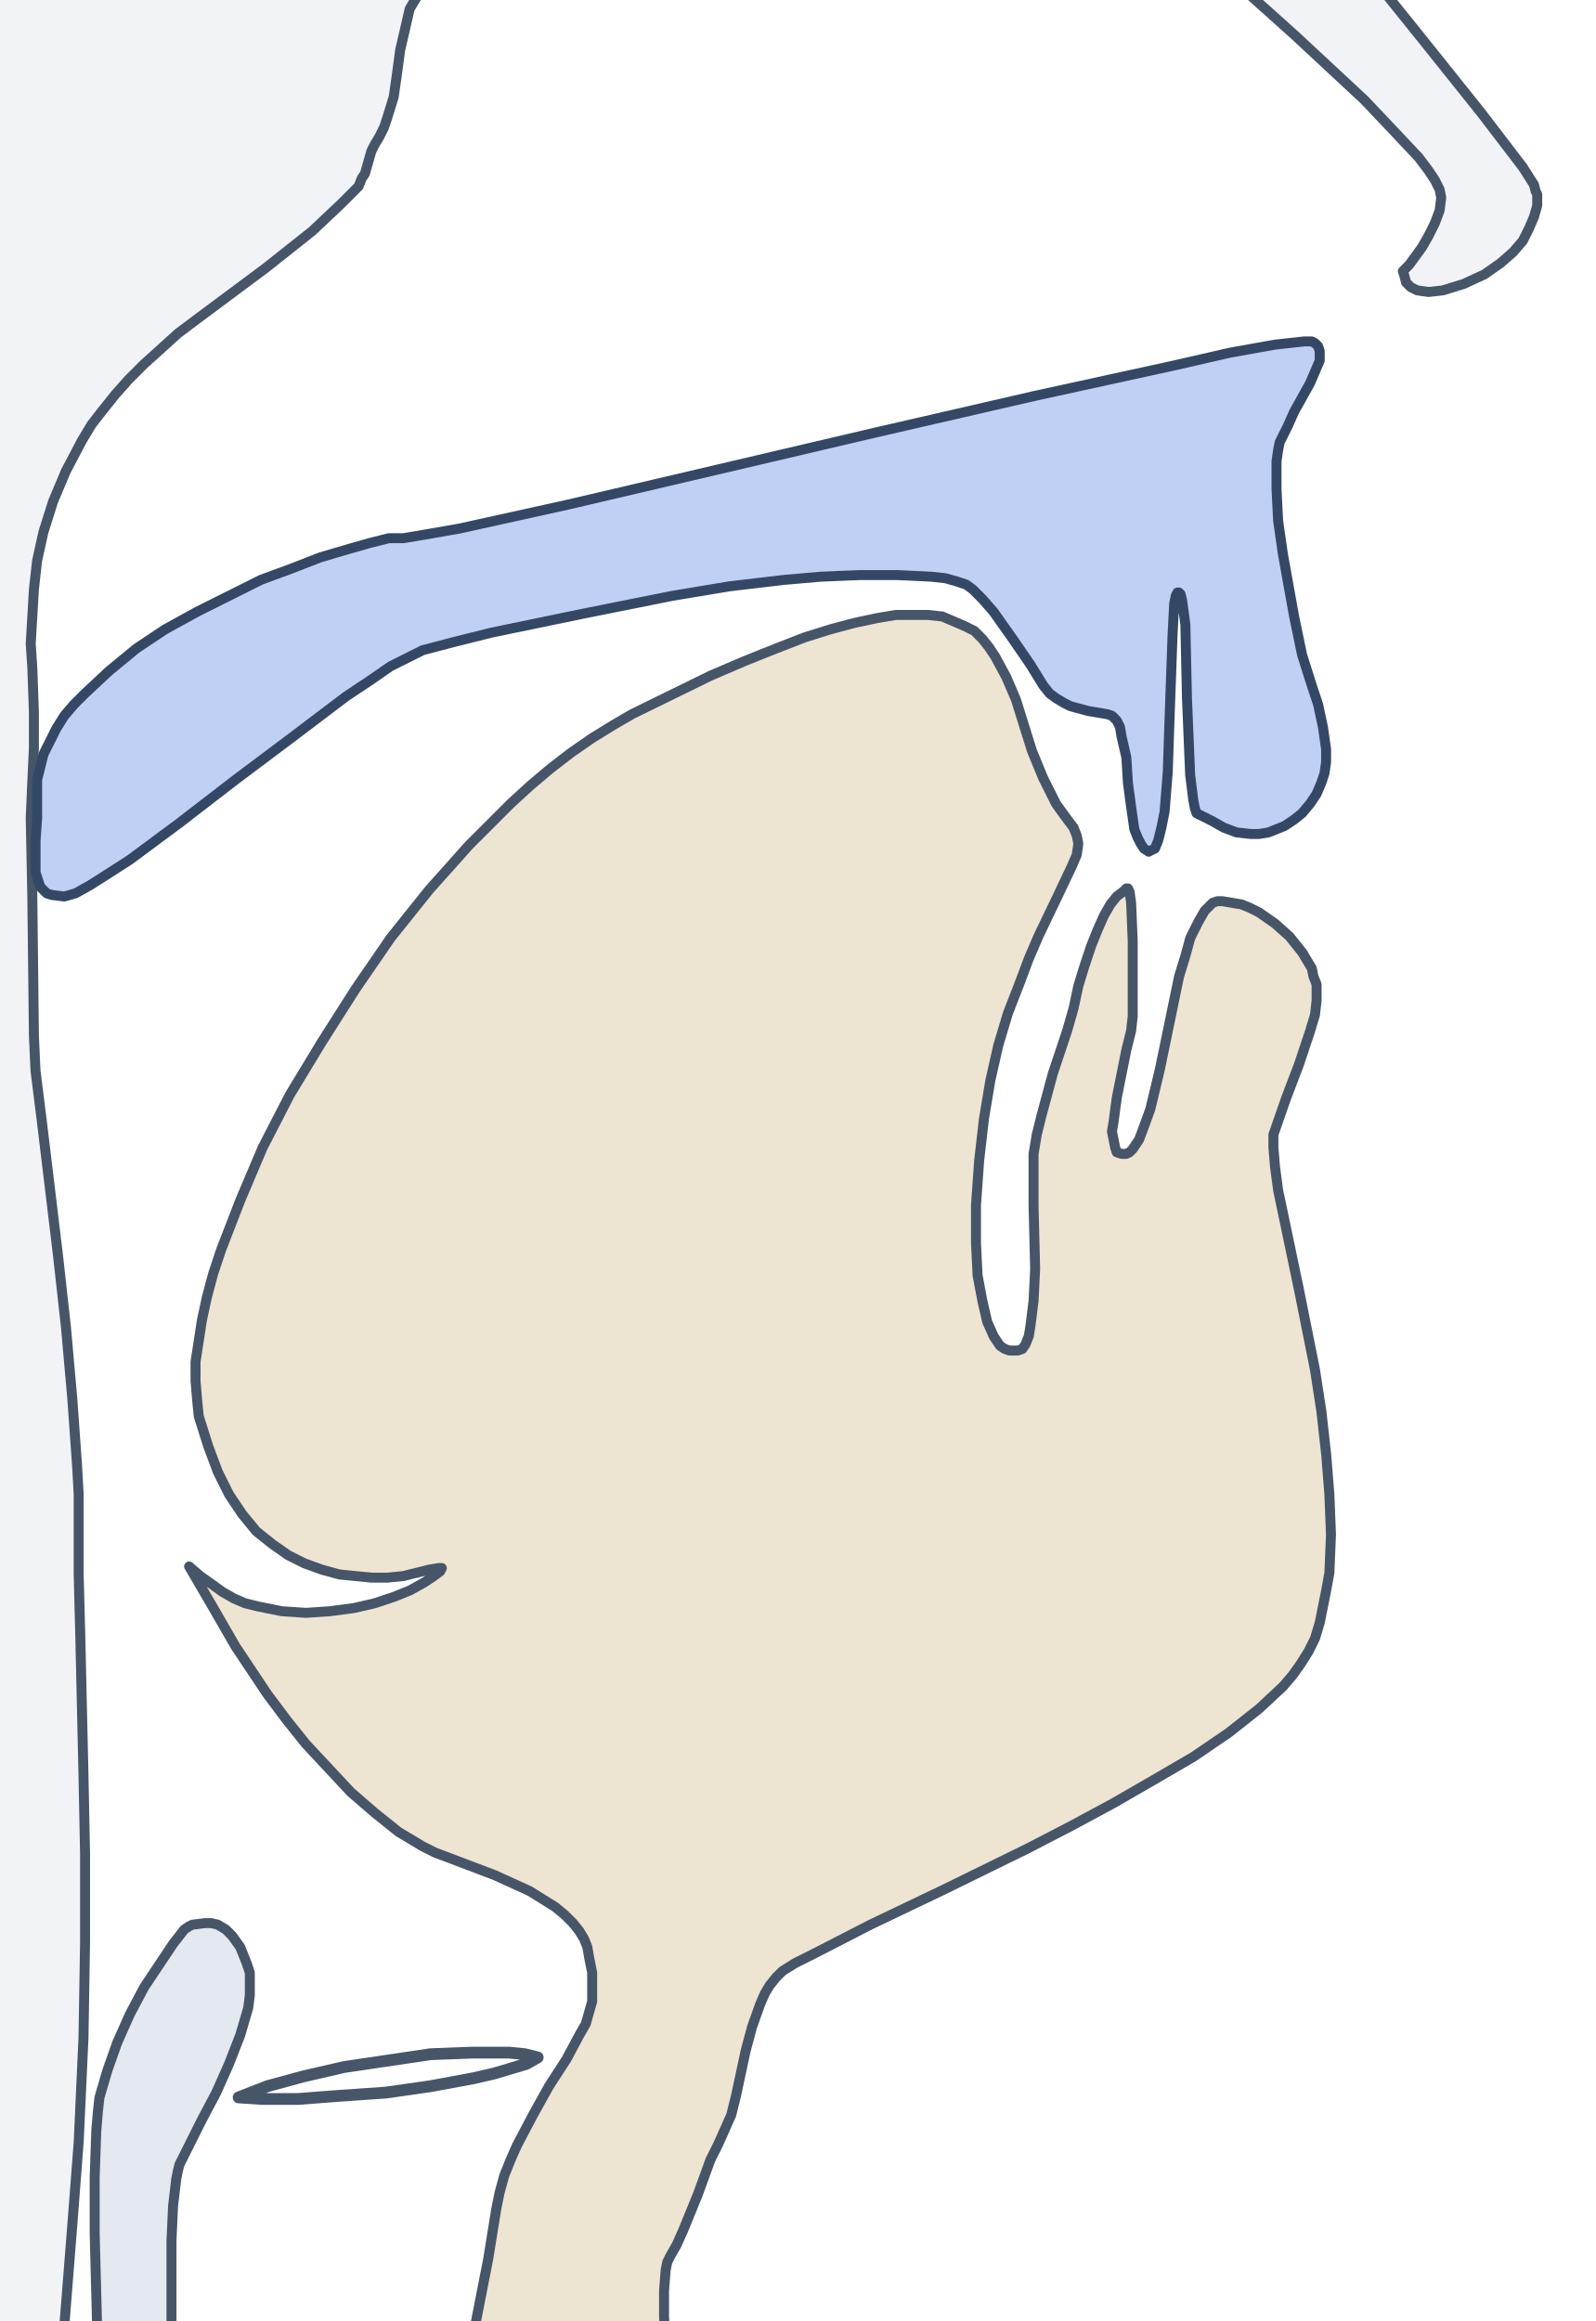
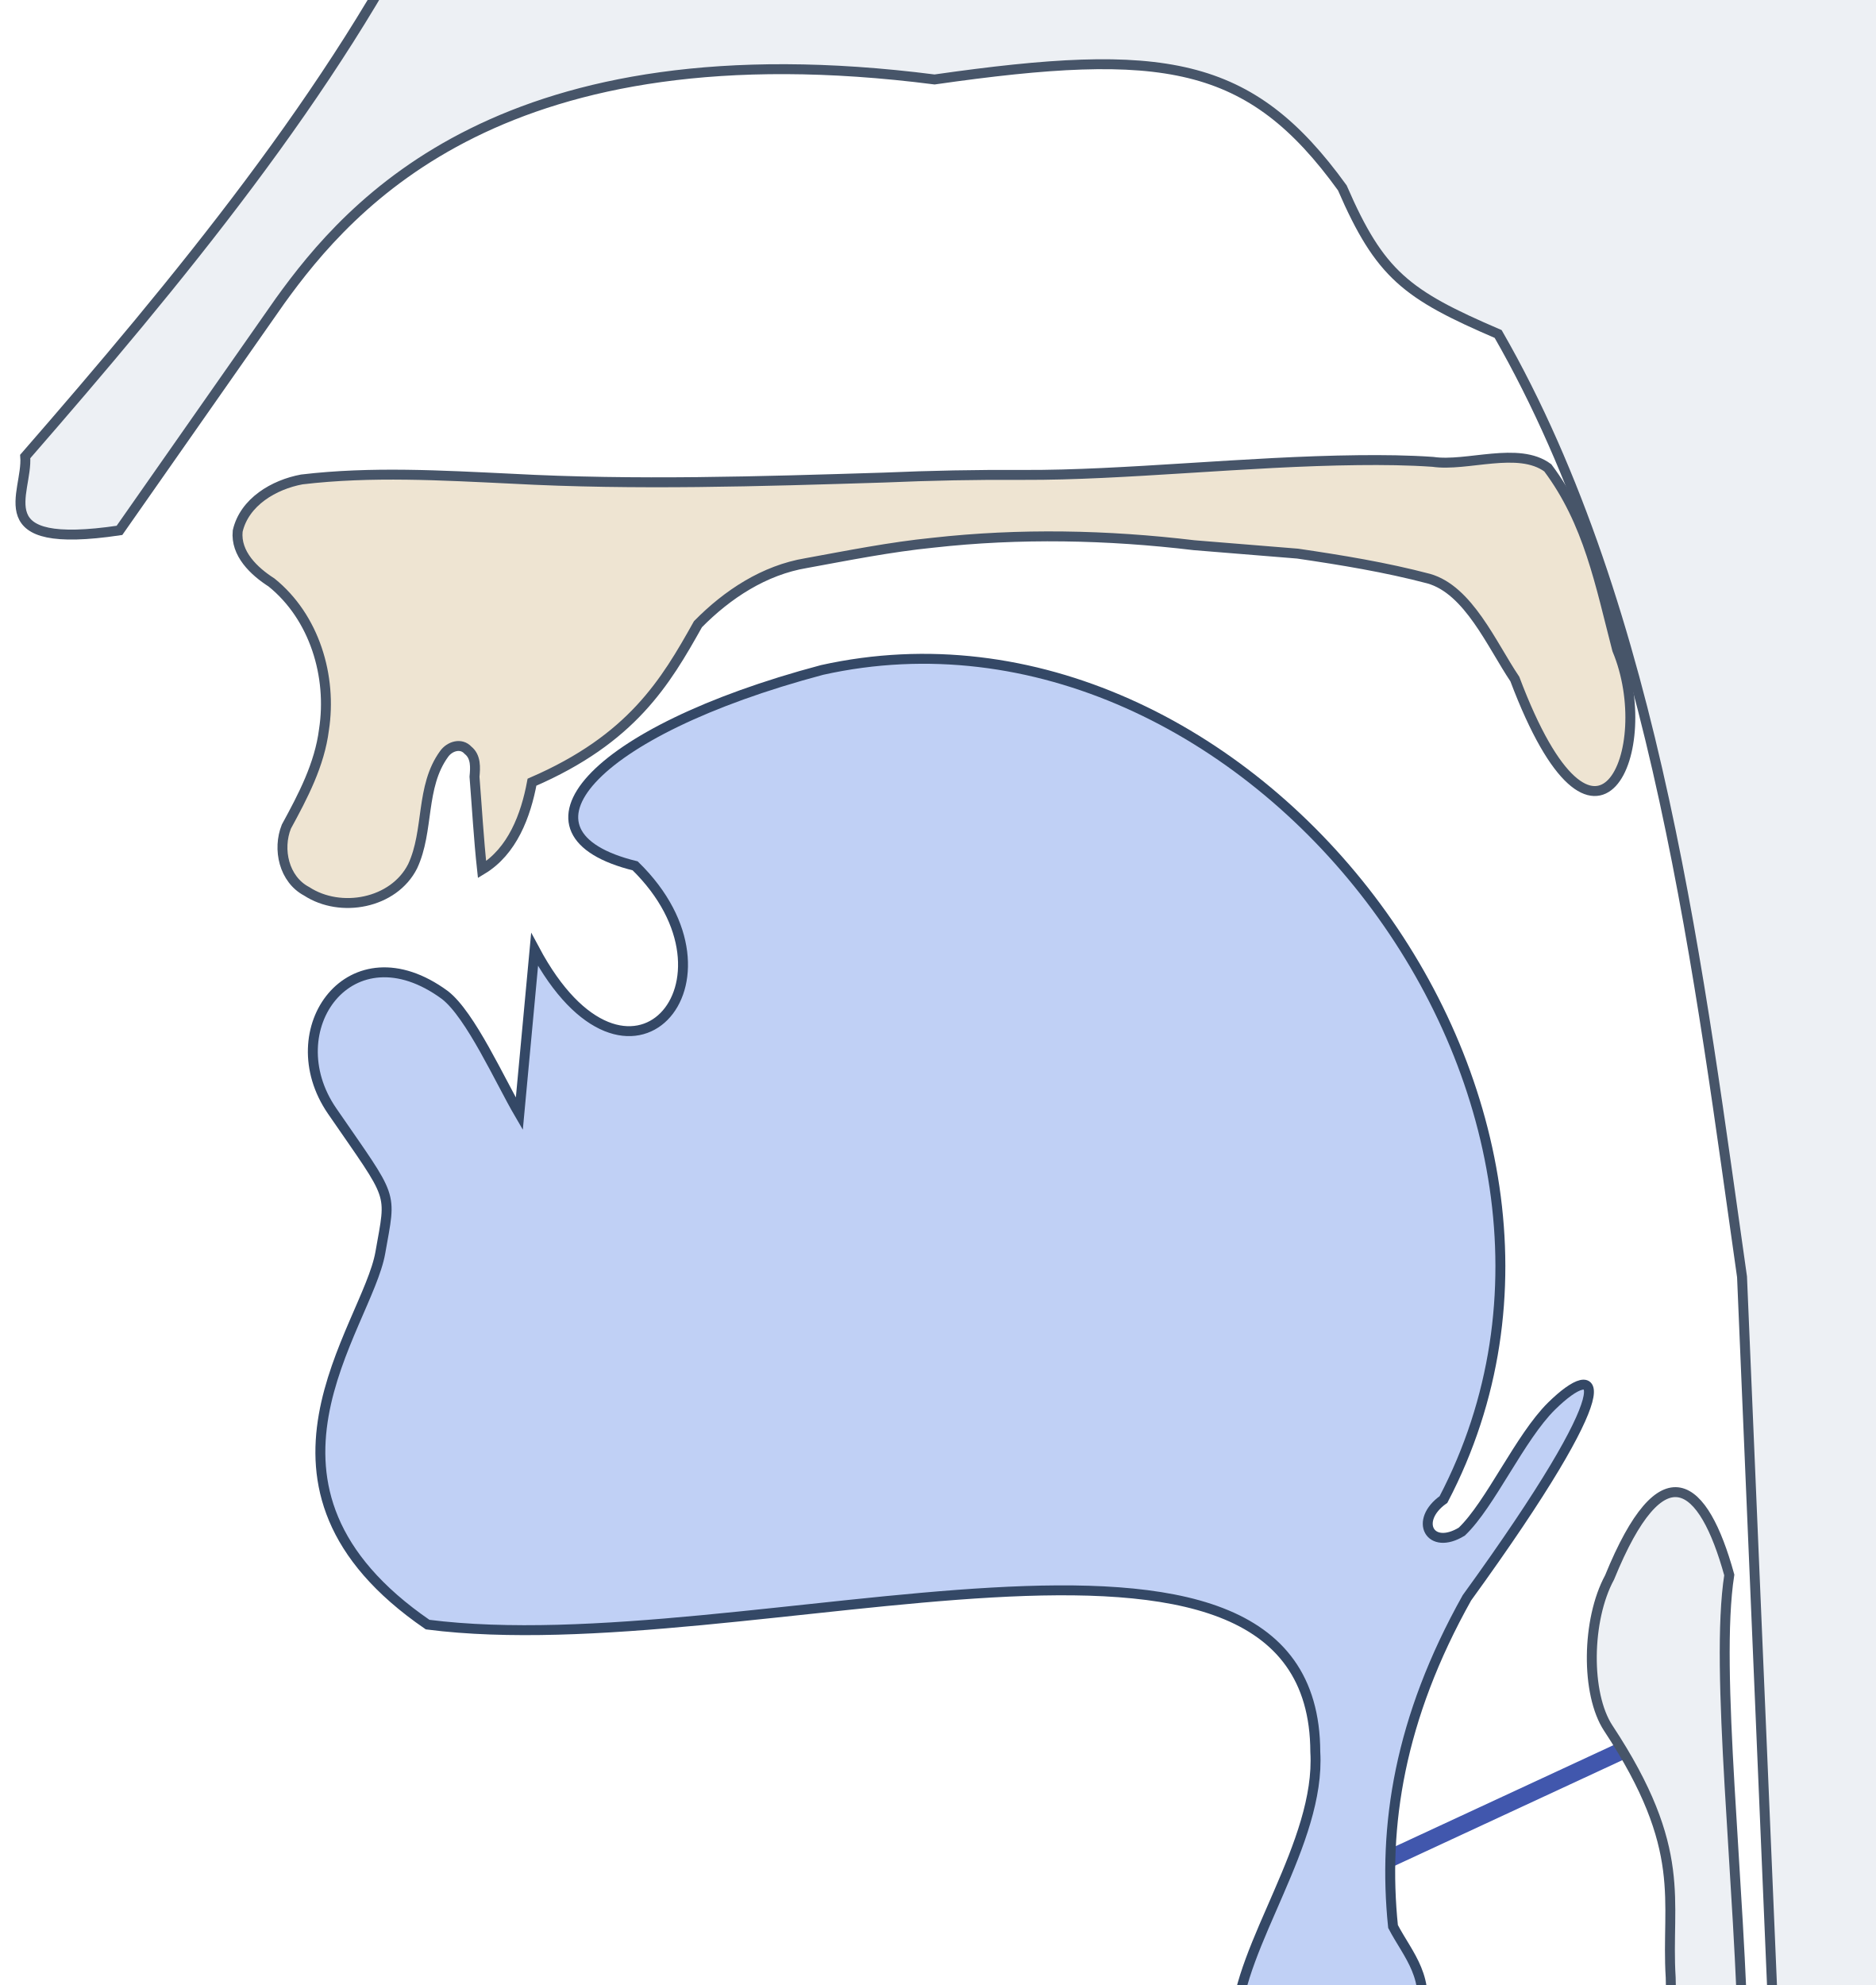
- <svg xmlns="http://www.w3.org/2000/svg" viewBox="88 90 88 128" id="svg2" height="640" width="440" version="1.0">
-   <defs id="defs4">
-     <pattern y="0" x="0" height="6" width="6" patternUnits="userSpaceOnUse" id="WMFhbasepattern" />
-   </defs>
-   <path id="path7" d="m 98.249,244.475 0,0 -0.176,-5.115 -0.441,-11.465 -0.177,-6.262 0,-5.644 0,-2.381 0.088,-1.94 0.176,-1.499 0.088,-0.441 0.088,-0.353 0,0 1.235,-2.469 0.794,-1.499 0.706,-1.587 0.618,-1.588 0.441,-1.499 0.088,-0.706 0,-0.618 0,-0.617 -0.176,-0.529 0,0 -0.353,-0.882 -0.441,-0.617 -0.353,-0.353 -0.441,-0.265 -0.353,-0.088 -0.353,0 -0.706,0.088 0,0 -0.176,0.088 -0.265,0.177 -0.617,0.794 -0.706,1.058 -0.882,1.323 -0.794,1.499 -0.706,1.587 -0.529,1.499 -0.441,1.499 0,0 -0.088,0.794 -0.088,1.058 -0.088,2.558 0,3.087 0.088,3.352 0.176,6.791 0,2.91 0,2.381 0,0 -0.176,9.878 -0.088,5.997 5.027,0 z" style="fill:#e4e9ef;fill-opacity:1;fill-rule:nonzero;stroke:#475569;stroke-width:0.55;stroke-linecap:round;stroke-linejoin:round;stroke-miterlimit:4;stroke-dasharray:none;stroke-opacity:1" />
-   <path id="path9" d="m 88.988,244.475 0,0 1.499,-14.199 1.058,-11.994 0.441,-5.556 0.353,-4.586 0,0 0.264,-5.732 0.088,-5.292 0,-4.851 -0.088,-4.41 -0.176,-7.673 -0.088,-3.352 0,-2.91 0,0 0,-1.499 -0.088,-1.588 -0.264,-3.704 -0.353,-3.969 -0.441,-3.969 -0.882,-7.32 -0.353,-2.822 -0.088,-1.94 0,0 -0.088,-7.673 -0.088,-4.321 0.088,-2.029 0.088,-1.852 0,0 0,-0.97 0,-0.97 -0.088,-2.469 -0.088,-1.323 0.088,-1.499 0.088,-1.499 0.176,-1.587 0.353,-1.588 0.529,-1.676 0.706,-1.676 0.882,-1.676 0.529,-0.882 0.617,-0.794 0.706,-0.882 0.706,-0.794 0.882,-0.882 0.882,-0.794 0.97,-0.882 1.058,-0.794 0,0 3.792,-2.822 2.558,-2.029 1.588,-1.499 0.529,-0.529 0.441,-0.441 0.176,-0.441 0.176,-0.265 0.176,-0.617 0.176,-0.617 0.176,-0.353 0.265,-0.441 0,0 0.264,-0.529 0.176,-0.529 0.353,-1.147 0.176,-1.234 0.176,-1.323 0.265,-1.146 0.264,-1.147 0.264,-0.441 0.265,-0.441 0.353,-0.441 0.441,-0.265 0,0 1.676,-0.794 2.91,-1.058 3.704,-1.411 4.233,-1.411 4.145,-1.323 3.881,-1.058 1.764,-0.441 1.411,-0.265 1.147,-0.176 0.882,0 0,0 1.676,0.264 2.117,0.618 2.558,0.882 2.734,0.97 2.646,1.235 2.646,1.323 1.146,0.617 1.058,0.706 0.97,0.618 0.794,0.706 0,0 3.44,3.087 3.792,3.528 1.587,1.676 1.411,1.499 0.529,0.706 0.353,0.529 0.264,0.529 0.088,0.441 0,0 -0.088,0.706 -0.264,0.706 -0.353,0.706 -0.353,0.618 -0.706,0.97 -0.353,0.353 0,0 0.088,0.264 0.088,0.353 0.265,0.265 0.353,0.176 0.618,0.088 0.794,-0.088 1.146,-0.353 0,0 1.147,-0.529 0.882,-0.618 0.706,-0.617 0.529,-0.617 0.353,-0.706 0.264,-0.618 0.177,-0.618 0,-0.617 0,0 -0.088,-0.176 -0.088,-0.353 -0.617,-0.97 -2.293,-2.998 -3.175,-3.969 -3.616,-4.498 -7.144,-8.731 -2.646,-3.351 -0.794,-1.147 -0.529,-0.794 0,0 -0.264,-0.618 -0.176,-0.617 -0.088,-0.706 -0.088,-0.794 0,-1.676 0.176,-1.764 0.353,-3.881 0.088,-2.028 0,-2.029 0,0 -0.088,-0.97 -0.176,-1.058 -0.441,-1.94 -0.617,-1.852 -0.617,-1.764 -0.706,-1.411 -0.529,-1.147 -0.529,-0.97 0,0 -0.177,-0.706 -0.706,-1.94 -1.146,-2.91 -0.794,-1.852 -0.97,-1.94 -1.058,-2.205 -1.235,-2.205 -1.411,-2.381 -1.587,-2.469 -1.764,-2.558 -1.94,-2.558 -2.117,-2.558 -2.381,-2.558 -2.558,-2.469 -2.734,-2.381 -1.499,-1.147 -1.499,-1.147 -1.587,-1.147 -1.588,-1.058 -1.676,-1.058 -1.764,-0.97 -1.764,-0.97 -1.852,-0.97 -1.94,-0.794 L 108.303,4.674 106.274,3.969 104.157,3.263 102.041,2.646 99.748,2.028 97.455,1.587 95.074,1.147 92.604,0.794 90.135,0.529 87.577,0.353 84.931,0.265 82.197,0.176 79.375,0.265 76.553,0.441 73.643,0.706 70.556,1.058 l -2.999,0.529 -3.175,0.529 -3.263,0.706 0,0 -3.175,0.794 -3.175,0.794 -2.998,0.794 -2.822,0.97 -2.822,0.882 -2.646,0.97 -2.557,0.97 -2.469,1.058 -2.381,1.058 -2.205,1.058 -2.205,1.147 -2.117,1.147 -1.94,1.147 -1.94,1.235 -1.764,1.235 -1.764,1.235 -1.587,1.235 -1.587,1.323 -1.499,1.235 -1.323,1.323 -1.323,1.323 -1.323,1.323 -1.147,1.411 -1.147,1.323 -0.97,1.411 -0.97,1.323 -0.97,1.411 -0.794,1.411 -1.587,2.734 -1.235,2.822 -1.147,2.734 -0.882,2.822 -0.794,2.646 -0.529,2.646 -0.441,2.646 -0.353,2.558 -0.176,2.469 -0.088,2.293 -0.088,2.293 0.088,2.117 0.176,3.881 0.176,3.263 0.176,2.557 0,0 0.176,2.469 0.441,2.999 0.617,3.439 0.794,3.881 1.058,4.057 1.147,4.321 1.411,4.41 1.499,4.41 1.676,4.498 1.764,4.233 1.94,4.057 0.97,1.941 0.97,1.852 1.058,1.764 1.058,1.676 1.058,1.499 1.147,1.411 1.058,1.323 1.147,1.146 1.147,0.97 1.147,0.794 0,0 1.147,0.794 1.147,0.882 1.235,0.882 1.147,1.058 2.381,2.205 2.381,2.469 2.293,2.646 2.205,2.646 2.117,2.734 2.028,2.822 1.852,2.646 1.676,2.558 1.587,2.381 1.323,2.117 1.852,3.351 0.529,1.058 0.264,0.618 0,0 0.177,0.441 0.264,0.618 0.794,1.764 1.058,2.293 0.529,1.411 0.529,1.411 0.441,1.587 0.441,1.676 0.353,1.852 0.265,1.852 0.088,1.852 -0.088,2.028 -0.176,2.029 -0.441,2.117 0,0 -1.323,5.556 -1.676,7.761 -3.881,18.256 -4.763,23.107 45.156,0 z" style="fill:#f1f3f6;fill-opacity:1;fill-rule:nonzero;stroke:#475569;stroke-width:0.55;stroke-linecap:round;stroke-linejoin:round;stroke-miterlimit:4;stroke-dasharray:none;stroke-opacity:1" />
-   <path id="path11" d="m 101.159,205.669 0,0 1.587,-0.618 1.941,-0.529 2.293,-0.529 2.381,-0.353 2.381,-0.353 2.293,-0.088 2.029,0 0.882,0.088 0.706,0.177 0,0 -0.617,0.353 -0.882,0.264 -0.882,0.264 -1.147,0.265 -2.381,0.441 -2.469,0.353 -2.558,0.177 -2.293,0.176 -1.94,0 -1.323,-0.088 0,0 z" style="fill:none;stroke:#475569;stroke-width:0.65;stroke-linecap:round;stroke-linejoin:round;stroke-miterlimit:4;stroke-dasharray:none;stroke-opacity:1" />
-   <path id="path13" d="m 122.237,244.475 0,0 1.235,-7.673 0.97,-6.173 0.353,-2.558 0.176,-1.94 0,0 0,-1.587 0,-1.764 -0.264,-3.439 -0.088,-1.588 0,-1.411 0.088,-1.146 0.088,-0.441 0.176,-0.353 0,0 0.353,-0.618 0.353,-0.794 0.794,-1.941 0.706,-1.94 0.441,-0.882 0.353,-0.794 0,0 0.353,-0.794 0.264,-1.058 0.529,-2.469 0.353,-1.323 0.441,-1.235 0.265,-0.617 0.265,-0.441 0.353,-0.441 0.353,-0.353 0,0 0.706,-0.441 1.058,-0.529 3.087,-1.587 4.057,-1.94 4.674,-2.293 2.381,-1.235 2.293,-1.235 2.293,-1.323 2.117,-1.234 1.94,-1.323 1.676,-1.323 1.323,-1.234 0.529,-0.618 0.441,-0.618 0,0 0.441,-0.706 0.353,-0.706 0.265,-0.882 0.176,-0.882 0.177,-0.882 0.176,-0.97 0.088,-2.117 -0.088,-2.205 -0.176,-2.205 -0.265,-2.381 -0.353,-2.293 -0.882,-4.409 -0.794,-3.792 -0.353,-1.676 -0.176,-1.323 -0.088,-1.058 0,-0.706 0,0 0.706,-2.028 0.706,-1.852 0.617,-1.852 0.265,-0.882 0.088,-0.794 0,0 0,-0.441 0,-0.441 -0.176,-0.441 -0.088,-0.441 -0.529,-0.882 -0.706,-0.882 -0.794,-0.706 -0.882,-0.617 -0.529,-0.265 -0.441,-0.176 -0.529,-0.088 -0.529,-0.088 0,0 -0.264,0 -0.265,0.088 -0.176,0.177 -0.264,0.264 -0.353,0.617 -0.441,0.882 -0.264,0.97 -0.353,1.147 -0.529,2.558 -0.529,2.558 -0.529,2.205 -0.353,0.97 -0.264,0.706 -0.353,0.529 -0.176,0.176 -0.176,0.088 0,0 -0.264,0 -0.265,-0.088 -0.088,-0.264 -0.088,-0.441 -0.088,-0.441 0.088,-0.529 0.176,-1.323 0.529,-2.646 0.264,-1.058 0.088,-0.794 0,0 0,-4.145 -0.088,-2.117 -0.088,-0.617 -0.088,-0.176 -0.088,0 0,0 -0.176,0.176 -0.353,0.264 -0.353,0.441 -0.353,0.617 -0.353,0.794 -0.353,0.882 -0.353,1.058 -0.353,1.146 0,0 -0.265,1.235 -0.353,1.234 -0.794,2.381 -0.618,2.293 -0.264,1.058 -0.176,1.058 0,0 0,1.235 0,1.587 0.088,3.528 -0.088,1.764 -0.176,1.411 -0.088,0.529 -0.176,0.441 -0.177,0.265 -0.264,0.088 0,0 -0.264,0 -0.177,0 -0.264,-0.088 -0.264,-0.176 -0.177,-0.264 -0.176,-0.265 -0.353,-0.794 -0.265,-1.147 -0.265,-1.411 -0.088,-1.764 0,-2.117 0,0 0.176,-2.469 0.264,-2.293 0.353,-2.117 0.441,-1.94 0.529,-1.764 0.618,-1.587 0.529,-1.411 0.529,-1.235 1.058,-2.205 0.794,-1.676 0.265,-0.617 0.088,-0.618 -0.088,-0.441 -0.177,-0.441 0,0 -0.529,-0.706 -0.441,-0.617 -0.706,-1.411 -0.617,-1.499 -0.441,-1.411 -0.441,-1.411 -0.529,-1.235 -0.618,-1.146 -0.353,-0.529 -0.353,-0.441 -0.441,-0.441 -0.529,-0.265 -0.617,-0.265 -0.617,-0.264 -0.794,-0.088 -0.882,0 -0.882,0 -1.058,0.177 -1.235,0.264 -1.323,0.353 -1.411,0.441 -1.587,0.617 -1.764,0.706 -1.852,0.794 -4.322,2.117 0,0 -1.058,0.617 -1.146,0.706 -1.146,0.794 -1.147,0.882 -1.147,0.97 -1.058,0.97 -2.293,2.293 -2.205,2.469 -2.117,2.646 -1.94,2.822 -1.852,2.91 -1.764,2.91 -1.499,2.911 -1.235,2.911 -1.058,2.734 -0.441,1.323 -0.353,1.323 -0.265,1.235 -0.176,1.147 -0.176,1.146 0,1.058 0.088,1.058 0.088,0.882 0,0 0.529,1.676 0.529,1.411 0.617,1.235 0.706,1.058 0.794,0.97 0.882,0.706 0.882,0.617 0.882,0.441 0.97,0.353 0.97,0.264 0.882,0.088 0.882,0.088 0.882,0 0.882,-0.088 0.706,-0.176 0.706,-0.176 0,0 0.529,-0.088 0.176,0 0,0 -0.088,0.177 -0.353,0.264 -0.529,0.353 -0.794,0.441 -0.882,0.353 -1.058,0.353 -1.146,0.264 -1.323,0.176 -1.323,0.088 -1.323,-0.088 -1.323,-0.265 -0.706,-0.176 -0.618,-0.265 -0.618,-0.353 -0.617,-0.441 -0.617,-0.441 -0.618,-0.529 0,0 1.235,2.117 1.323,2.293 1.764,2.646 1.058,1.411 1.058,1.323 1.235,1.323 1.234,1.323 1.323,1.147 1.323,1.058 1.323,0.794 0.706,0.353 0.706,0.264 0,0 2.558,0.97 1.94,0.882 0.706,0.441 0.706,0.441 0.529,0.441 0.441,0.441 0.353,0.441 0.265,0.441 0.176,0.441 0.088,0.529 0.176,0.882 0,1.058 0,0 0,0.529 -0.176,0.618 -0.176,0.617 -0.353,0.617 -0.706,1.323 -0.97,1.499 -0.882,1.588 -0.882,1.676 -0.353,0.794 -0.353,0.882 -0.264,0.97 -0.176,0.882 0,0 -0.441,2.734 -0.794,4.057 -2.293,10.407 -2.293,9.878 -0.882,3.616 -0.529,1.94 14.111,0 z" style="fill:#eee4d2;fill-opacity:1;fill-rule:nonzero;stroke:#475569;stroke-width:0.55;stroke-linecap:round;stroke-linejoin:round;stroke-miterlimit:4;stroke-dasharray:none;stroke-opacity:1" />
-   <path id="path15" d="m 151.342,136.966 0,0 0.176,-0.088 0.176,-0.088 0.176,-0.441 0.176,-0.706 0.176,-0.882 0.176,-2.205 0.088,-2.646 0.177,-4.939 0.088,-1.676 0.088,-0.441 0.088,-0.176 0,0 0.088,0 0.088,0.088 0.088,0.353 0.177,1.323 0.088,4.057 0.176,4.233 0.176,1.411 0.088,0.441 0.088,0.264 0,0 0.882,0.441 0.618,0.353 0.706,0.264 0.794,0.088 0.441,0 0.529,-0.088 0.441,-0.176 0.441,-0.177 0.529,-0.353 0.441,-0.353 0,0 0.441,-0.529 0.353,-0.529 0.265,-0.617 0.176,-0.529 0.088,-0.618 0,-0.706 -0.177,-1.234 -0.264,-1.235 -0.353,-1.058 -0.529,-1.676 0,0 -0.441,-2.117 -0.618,-3.439 -0.265,-1.852 -0.088,-1.764 0,-1.499 0.088,-0.617 0.088,-0.441 0,0 0.441,-0.882 0.353,-0.794 0.882,-1.587 0.265,-0.618 0.265,-0.617 0,-0.529 -0.088,-0.265 -0.176,-0.176 0,0 -0.176,-0.088 -0.441,0 -1.587,0.176 -2.469,0.441 -3.087,0.706 -7.673,1.676 -8.819,2.029 -16.933,3.969 -5.997,1.323 -2.028,0.353 -1.058,0.176 0,0 -0.794,0 -1.058,0.265 -1.234,0.353 -1.499,0.441 -1.587,0.618 -1.676,0.618 -1.764,0.882 -1.764,0.882 -1.764,0.97 -1.587,1.058 -1.499,1.235 -1.323,1.235 -0.618,0.617 -0.529,0.618 -0.441,0.706 -0.353,0.706 -0.353,0.706 -0.176,0.706 -0.177,0.706 0,0.794 0,0 0,1.323 -0.088,1.235 0,0.97 0,0.794 0.176,0.529 0.088,0.265 0.176,0.176 0.177,0.177 0.264,0.088 0.706,0.088 0,0 0.617,-0.176 0.794,-0.441 0.97,-0.617 1.235,-0.794 2.734,-2.028 3.087,-2.381 3.175,-2.381 2.911,-2.205 1.323,-0.882 1.147,-0.794 1.058,-0.529 0.706,-0.353 0,0 1.676,-0.441 2.117,-0.529 5.116,-1.058 4.851,-0.97 3.175,-0.529 0,0 2.999,-0.353 2.029,-0.177 2.117,-0.088 2.117,0 1.852,0.088 0.794,0.088 0.618,0.176 0.529,0.176 0.353,0.264 0,0 0.529,0.529 0.618,0.706 1.058,1.499 0.97,1.411 0.706,1.146 0,0 0.353,0.441 0.353,0.264 0.441,0.265 0.353,0.176 0.97,0.264 1.058,0.177 0,0 0.264,0.088 0.265,0.265 0.176,0.353 0.088,0.529 0.264,1.147 0.088,1.411 0.176,1.323 0.177,1.235 0.176,0.441 0.177,0.353 0.176,0.265 0.265,0.176 0,0 z" style="fill:#c0d0f5;fill-opacity:1;fill-rule:nonzero;stroke:#344866;stroke-width:0.55;stroke-linecap:round;stroke-linejoin:round;stroke-miterlimit:4;stroke-dasharray:none;stroke-opacity:1" />
+ <svg xmlns="http://www.w3.org/2000/svg" width="378" height="400" version="1.1" style="fill:#edf0f4;stroke-width:2;stroke:#475569" viewBox="0 0 378 400">
+   <path d="m279.66 374.71 12.011-5.573m24.022-11.146 12.011-5.573m-24.022 11.146 12.011-5.573m-24.022 11.146 12.011-5.573" style="fill:none;stroke:#4157ad;stroke-width:3.5" />
+   <path d="m256.36 487.8 24.898 0.513c-2.313-9.671-7.136-25.469-1.797-33.111 5.081-4.463 14.469-17.943 2e-5 -24.384-7.9-10.468 5.216-16.879 6.417-23.101 2.763-8.988-2.119-13.729-5.133-19.507-2.082-20.237 1.261-41.888 14.887-66.223 32.357-44.68 26.743-48.177 17.063-38.641-6.375 6.28-12.334 19.813-18.09 25.294-6.428 3.924-9.708-2.213-3.693-6.473 42.308-80.883-39.871-186.16-125.25-167.16-46.853 12.466-64.222 32.947-37.651 39.471 23.705 23.176-1.449 52.126-20.271 16.86l-3.08 33.111c-3.876-6.641-9.836-19.951-14.988-23.932-19.005-13.98-34.016 6.961-22.743 23.355 12.588 18.306 11.947 15.858 9.724 28.531-2.678 15.267-30.943 47.203 9.527 74.973 64.714 8.286 178.72-34.066 178.9 25.668 1.091 18.285-15.333 38.921-16.027 54.415-1.356 30.306 11.051 52.548 7.3 80.34z" style="fill:#c0d0f5;stroke:#344866;stroke-width:2" />
+   <path d="m360.83 487.8 170.95 1.027c-6.391-59.243-13.328-118.18 2.567-178.65 6.467-12.733 15.101-30.264 23.104-37.388 12.911-11.493 25.29-25.102 32.852-45.262 19.289-44.528 28.826-117.25 27.742-188.53-0.96-63.116-10.818-134.38-54.95-198.03-36.116-51.883-129.93-106.41-283.88-86.243-175.2 52.486-194.47 120.95-200.21 138.09-3.776 36.542 13.747 56.022 8.214 85.217-19.752 40.433-51.633 78.907-82.137 113.96 0.609 7.415-8.437 18.968 18.994 14.887l32.341-46.202c14.192-19.712 45.295-55.755 131.93-44.662 46.124-6.597 63.522-3.983 82.177 21.841 7.583 17.492 12.913 21.503 31.408 29.448 32.157 55.976 40.741 131.37 49.148 189.99z" />
+   <path d="m261.51 111.56c8.868 1.303 17.746 2.757 26.417 5.04 8.034 2.264 12.706 13.309 17.368 20.238 16.459 43.63 28.952 14.046 20.624-5.909-3.436-13.212-5.734-25.642-13.98-36.649-5.92-4.392-16.27-0.193-23.17-1.212-4.998-0.347-10.013-0.394-15.021-0.341-22.484 0.241-47.333 3.062-67.391 2.973-9.422-0.061-18.84 0.129-28.252 0.537-25.001 0.771-50.04 1.577-75.036 0.225-14.065-0.666-28.234-1.513-42.255 0.151-5.59 1.04-11.564 4.522-12.914 10.416-0.45 4.56 3.304 8.094 6.823 10.349 8.661 6.988 12.235 18.902 10.565 29.688-0.888 7.026-4.234 13.377-7.575 19.507-1.83 4.575-0.483 10.627 4.084 13.035 6.84 4.466 17.549 2.487 21.358-5.039 3.373-7.197 1.522-16.019 6.36-22.655 1.095-1.529 3.385-2.287 4.805-0.731 1.634 1.304 1.482 3.505 1.308 5.337 0.498 6.239 0.842 12.492 1.52 18.715 6.129-3.696 8.816-10.898 10.067-17.614 20.142-8.713 26.893-20.128 33.45-31.839 5.928-6.026 13.361-10.903 21.817-12.311 8.476-1.546 16.941-3.244 25.525-4.103 17.49-1.956 35.182-1.593 52.643 0.497z" style="fill:#eee4d2;stroke:#475569;stroke-width:2" />
+   <path d="m333.11 488.83 17.35 0.44c3.448 0.087 1.256-58.443 0.949-73.935-0.719-36.326-5.882-78.831-2.899-97.966-5.203-18.85-13.474-25.607-24.128 0.513-4.63 8.529-4.819 23.45-0.255 30.366 16.283 24.679 11.595 34.661 12.576 50.23 0.745 30.757 1.126 60.012-3.594 90.35z" />
</svg>
